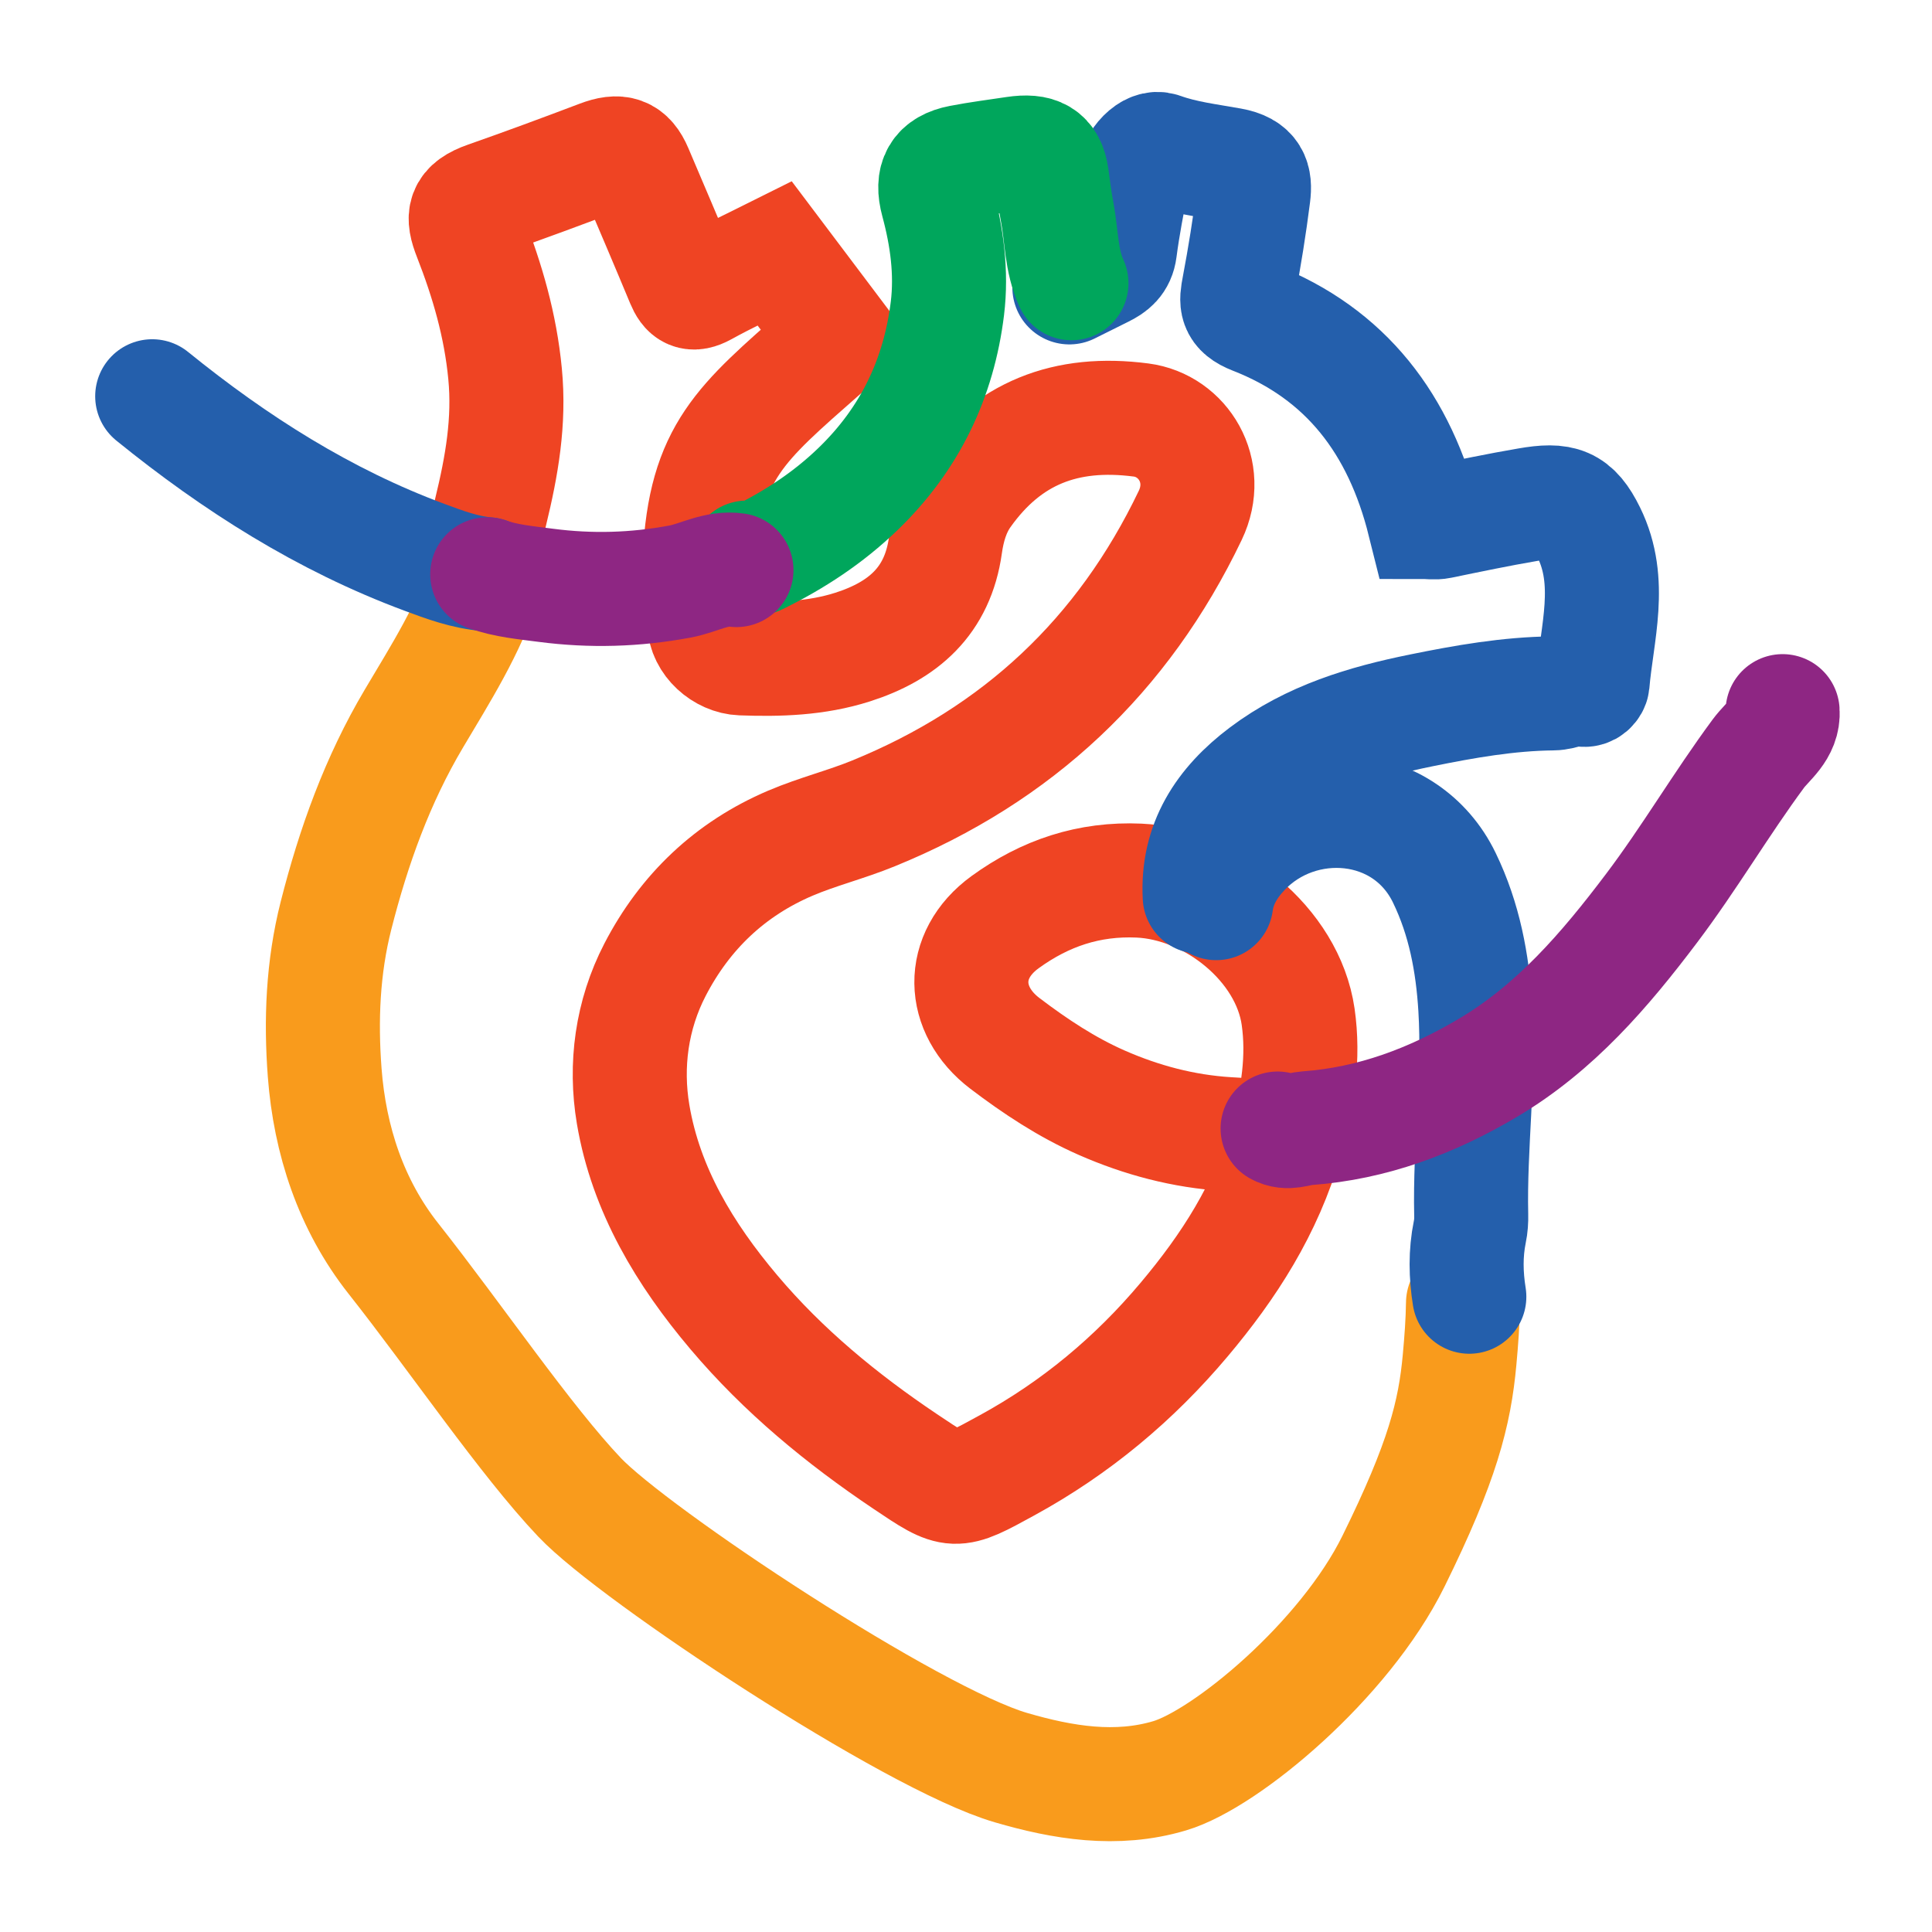
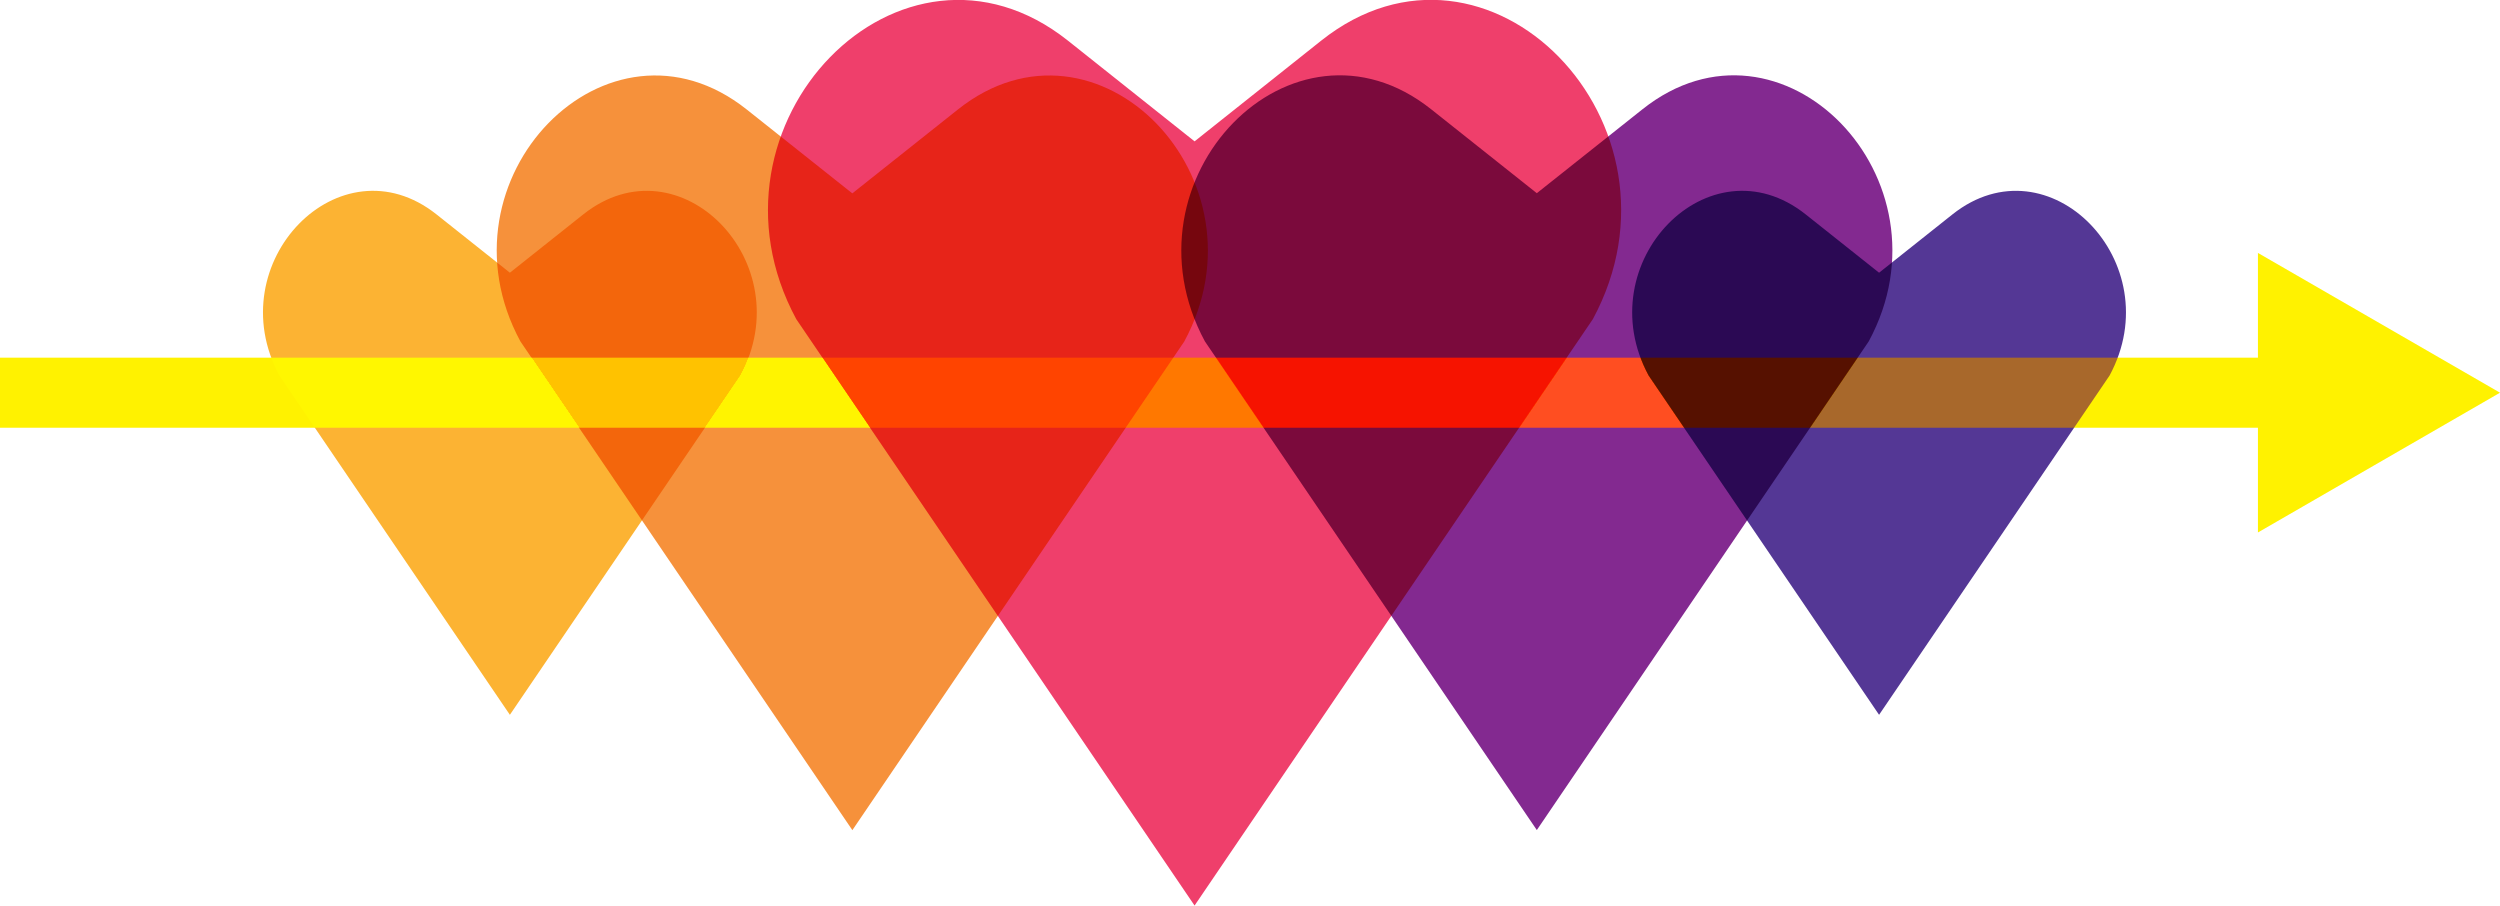
- <svg xmlns="http://www.w3.org/2000/svg" version="1.1" id="Layer_1" x="0px" y="0px" viewBox="0 0 288 288" style="enable-background:new 0 0 288 288;" xml:space="preserve">
-   <g>
-     <path style="fill:none;stroke:#EF4423;stroke-width:17;stroke-linecap:round;stroke-miterlimit:10;" d="M191.43,169.51   c-2.81-0.11-5.63-0.27-8.44-0.45c-6.6-0.41-12.84-2.08-18.78-4.69c-5.16-2.27-9.88-5.39-14.42-8.84   c-6.5-4.94-6.82-13.09,0.04-18.07c5.98-4.34,12.52-6.52,19.96-6.19c10.95,0.49,22.16,9.49,23.72,20.28   c0.87,6.04-0.02,12.11-1.81,18.32c-2.98,10.35-8.49,18.89-15.2,26.86c-7.43,8.83-16.17,16.12-26.36,21.69   c-7.98,4.37-7.85,4.37-15.2-0.56c-9.46-6.35-18.17-13.52-25.53-22.23c-7.31-8.65-13.13-18.26-15.03-29.51   c-1.23-7.3-0.23-14.83,3.27-21.58c4.46-8.6,11.17-15.01,20.17-18.85c4.04-1.72,8.31-2.77,12.39-4.44   c21.48-8.76,37.2-23.49,47.22-44.43c3.14-6.57-1.05-13.39-7.33-14.21c-11.19-1.46-19.92,1.9-26.43,11.09   c-1.61,2.28-2.37,4.96-2.74,7.6c-1.16,8.32-6.33,12.76-13.84,15.16c-5.4,1.72-10.98,1.89-16.57,1.68c-2.73-0.1-5.49-2.5-5.54-5.33   c-0.06-3.2-0.84-6.32-0.68-9.55c0.78-15.92,6.14-20.16,18.31-30.89c0.7-0.62,1.57-1.06,2.15-2.28c-3.03-4.02-6.13-8.13-9.27-12.3   c-3.7,1.85-7.2,3.48-10.57,5.34c-1.72,0.94-2.46,0.45-3.13-1.16c-2.3-5.54-4.66-11.06-7.01-16.58c-1.11-2.6-2.54-3.05-5.34-1.99   c-5.59,2.12-11.21,4.2-16.86,6.18c-3.55,1.24-3.66,2.7-2.51,5.64c2.59,6.62,4.53,13.29,5.22,20.5c0.69,7.12-0.5,13.78-2.14,20.53   c-0.23,0.93-0.38,1.87-0.57,2.81" />
-     <path style="fill:none;stroke:#F99B1C;stroke-width:17;stroke-linecap:round;stroke-miterlimit:10;" d="M72.32,86.23   c-2.4,7.55-6.64,14.17-10.63,20.9c-5.44,9.17-8.98,19.03-11.6,29.34c-1.97,7.75-2.28,15.61-1.69,23.42   c0.77,10.1,3.92,19.71,10.25,27.73c9.33,11.81,19.65,27.05,27.76,35.6s49.4,35.92,64.27,40.27c7.76,2.27,15.75,3.59,23.69,1.22   c8.36-2.49,26.03-17.14,33.35-31.98s9.13-22.05,9.86-30.06c0.26-2.82,0.47-5.62,0.51-8.44" />
-     <path style="fill:none;stroke:#245FAC;stroke-width:17;stroke-linecap:round;stroke-miterlimit:10;" d="M178.84,133.67   c-0.43-7.94,3.44-13.79,9.59-18.42c6.97-5.25,15.05-7.65,23.42-9.35c6.49-1.32,13-2.47,19.67-2.54c1.45-0.01,2.86-0.91,4.37-0.56   c0.93,0.21,1.47-0.57,1.51-0.96c0.64-7.51,3.08-15.07-0.56-22.47c-2.17-4.41-4.05-5.01-9.07-4.14c-4.39,0.75-8.74,1.66-13.1,2.56   c-0.81,0.17-1.69,0.02-2.38,0.02c-3.62-14.51-11.59-25.08-25.44-30.48c-2.74-1.07-2.6-2.3-2.18-4.49c0.86-4.55,1.6-9.14,2.18-13.73   c0.3-2.37-0.12-3.98-3.36-4.56c-3.43-0.62-6.99-1.03-10.36-2.25c-1.68-0.6-3.83,1.66-4.34,4.31c-0.68,3.53-1.38,7.06-1.84,10.62   c-0.22,1.72-1.21,2.47-2.54,3.12c-1.67,0.82-3.33,1.66-5,2.49" />
-     <path style="fill:none;stroke:#245FAC;stroke-width:17;stroke-linecap:round;stroke-miterlimit:10;" d="M219.03,193.3   c-0.52-3.23-0.58-6.47,0.07-9.66c0.18-0.86,0.23-1.69,0.21-2.51c-0.23-10.31,1.24-20.6,0.61-30.9c-0.41-6.69-1.63-13.22-4.61-19.37   c-5.76-11.92-21.48-13.04-29.99-4.03c-2.08,2.2-3.62,4.75-4.02,7.8" />
-     <path style="fill:none;stroke:#00A65C;stroke-width:17;stroke-linecap:round;stroke-miterlimit:10;" d="M159.72,42.22   c-1.56-3.37-1.45-7.08-2.13-10.62c-0.33-1.73-0.55-3.53-0.79-5.28c-0.43-3.11-2.14-3.95-5.51-3.45c-2.71,0.41-5.43,0.75-8.11,1.27   c-3.33,0.64-4.36,2.52-3.44,5.91c1.41,5.22,2.14,10.58,1.49,15.91c-1.28,10.45-5.6,19.47-13.3,26.91   c-4.47,4.32-9.49,7.6-15.01,10.31c-0.72,0.36-1.07-0.05-1.59-0.06" />
-     <path style="fill:none;stroke:#8E2683;stroke-width:17;stroke-linecap:round;stroke-miterlimit:10;" d="M265.73,106.01   c0.2,2.86-2.23,4.46-3.59,6.29c-5.57,7.53-10.3,15.62-15.95,23.1c-6.93,9.18-14.32,17.81-24.36,23.76   c-8.34,4.95-17.22,8.31-27,9.02c-1.47,0.11-2.9,0.89-4.38,0.05" />
-     <path style="fill:none;stroke:#245FAC;stroke-width:17;stroke-linecap:round;stroke-miterlimit:10;" d="M22.69,59.07   c12.35,10.01,25.62,18.45,40.59,24.01c3.03,1.13,6.08,2.26,9.36,2.52" />
-     <path style="fill:none;stroke:#8E2683;stroke-width:17;stroke-linecap:round;stroke-miterlimit:10;" d="M109.78,84.98   c-2.99-0.44-5.59,1.18-8.4,1.71c-6.7,1.25-13.28,1.44-20.02,0.56c-2.96-0.39-5.9-0.64-8.73-1.64" />
+ <svg xmlns="http://www.w3.org/2000/svg" viewBox="0 0 142.73 51.7">
+   <defs>
+     <style>
+       .cls-1 {
+         fill: #fff200;
+       }
+ 
+       .cls-1, .cls-2, .cls-3, .cls-4, .cls-5, .cls-6 {
+         stroke-width: 0px;
+       }
+ 
+       .cls-2 {
+         fill: #832990;
+       }
+ 
+       .cls-2, .cls-3, .cls-4, .cls-5, .cls-6 {
+         mix-blend-mode: multiply;
+       }
+ 
+       .cls-3 {
+         fill: #f6913b;
+       }
+ 
+       .cls-4 {
+         fill: #543795;
+       }
+ 
+       .cls-7 {
+         isolation: isolate;
+       }
+ 
+       .cls-5 {
+         fill: #fcb333;
+       }
+ 
+       .cls-6 {
+         fill: #ef3f6b;
+       }
+ 
+       .cls-8 {
+         fill: none;
+         stroke: #fff200;
+         stroke-miterlimit: 10;
+         stroke-width: 4px;
+       }
+ 
+       .cls-9 {
+         mix-blend-mode: overlay;
+       }
+     </style>
+   </defs>
+   <g class="cls-7">
+     <g id="Layer_1" data-name="Layer 1">
+       <g>
+         <path class="cls-5" d="M29.11,40.81l-13.16-19.37c-3.48-6.45,3.47-13.57,8.97-9.2l4.19,3.33,4.19-3.33c5.5-4.37,12.45,2.76,8.97,9.2l-13.16,19.37Z" />
+         <path class="cls-3" d="M48.66,47.39l-18.95-27.9C24.69,10.21,34.7-.05,42.63,6.25l6.03,4.79,6.03-4.79c7.92-6.3,17.94,3.97,12.92,13.25l-18.95,27.9Z" />
+         <path class="cls-2" d="M87.74,47.39l-18.95-27.9c-5.01-9.28,5-19.55,12.92-13.25l6.03,4.79,6.03-4.79c7.92-6.3,17.94,3.97,12.92,13.25l-18.95,27.9Z" />
+         <path class="cls-4" d="M107.28,40.81l-13.16-19.37c-3.48-6.45,3.47-13.57,8.97-9.2l4.19,3.33,4.19-3.33c5.5-4.37,12.45,2.76,8.97,9.2l-13.16,19.37Z" />
+         <path class="cls-6" d="M68.2,51.7l-22.74-33.48c-6.01-11.14,6-23.45,15.51-15.9l7.23,5.75,7.23-5.75c9.51-7.56,21.52,4.76,15.51,15.9l-22.74,33.48Z" />
+       </g>
+       <g class="cls-9">
+         <line class="cls-8" y1="22.42" x2="131.25" y2="22.42" />
+         <polygon class="cls-1" points="128.91 30.4 142.73 22.42 128.91 14.44 128.91 30.4" />
+       </g>
+     </g>
  </g>
-   <g>
- </g>
-   <g>
- </g>
-   <g>
- </g>
-   <g>
- </g>
-   <g>
- </g>
-   <g>
- </g>
</svg>
